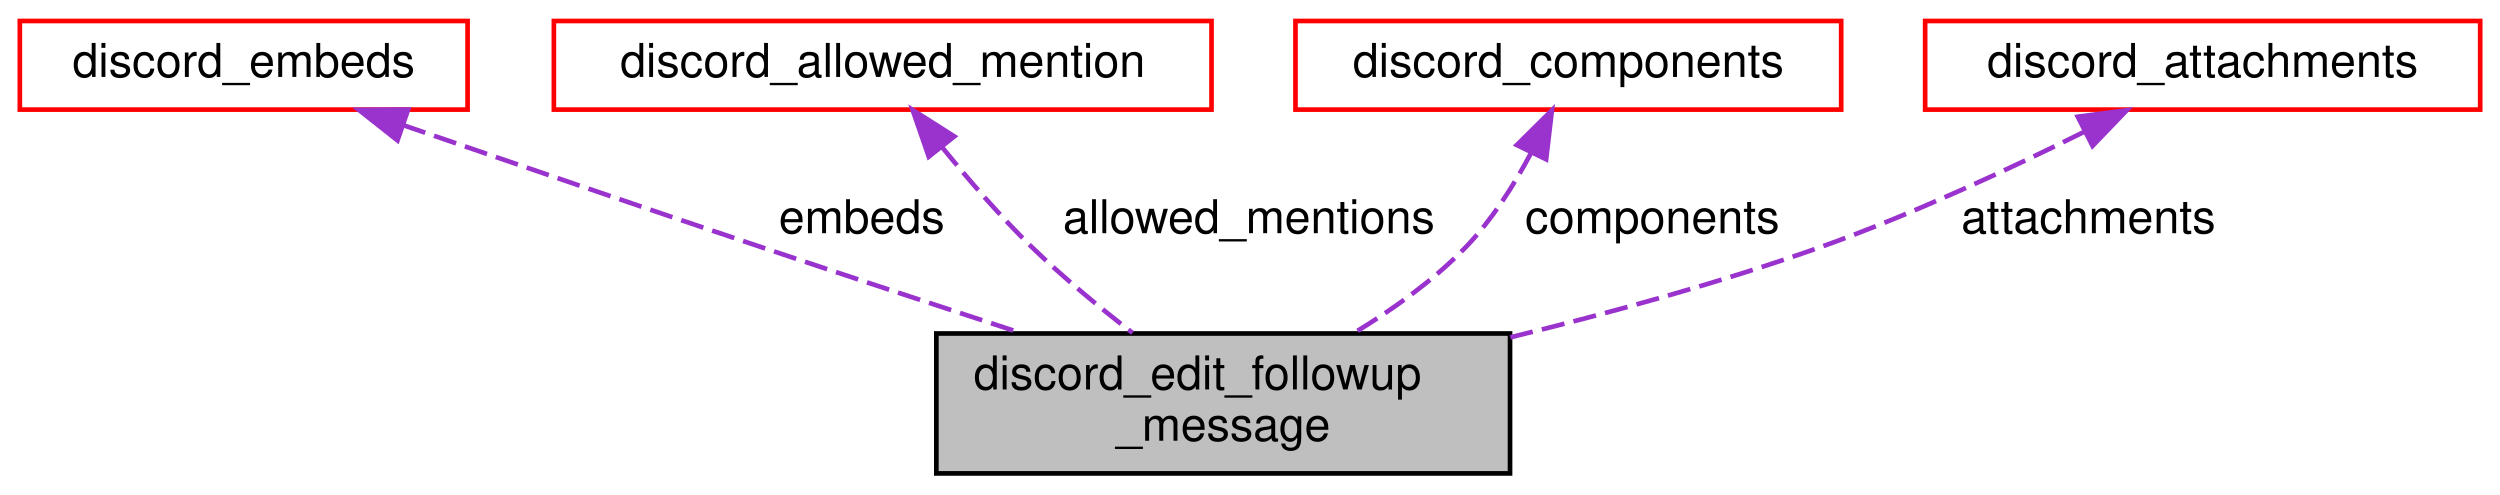
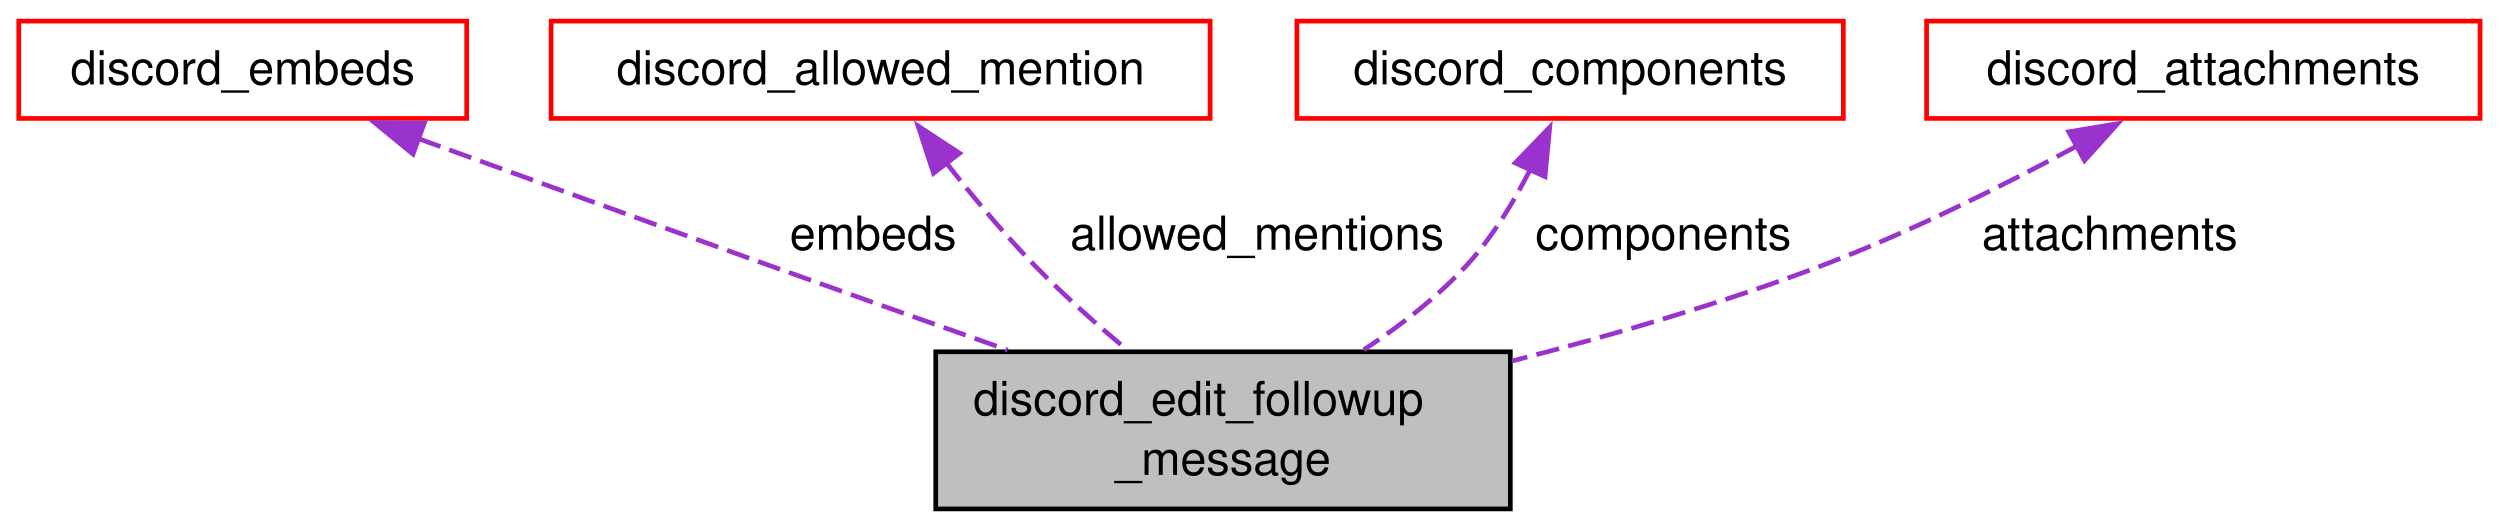
- <svg xmlns="http://www.w3.org/2000/svg" xmlns:xlink="http://www.w3.org/1999/xlink" width="536pt" height="106pt" viewBox="0.00 0.00 535.50 106.00">
-   <g id="graph0" class="graph" transform="scale(1 1) rotate(0) translate(4 102)">
+ <svg xmlns="http://www.w3.org/2000/svg" xmlns:xlink="http://www.w3.org/1999/xlink" width="533pt" height="113pt" viewBox="0.00 0.00 533.00 113.00">
+   <g id="graph0" class="graph" transform="scale(1 1) rotate(0) translate(4 109)">
    <g id="node1" class="node">
      <g id="a_node1">
        <a xlink:title=" ">
-           <polygon fill="#bfbfbf" stroke="black" points="196.5,-0.5 196.5,-30.5 319.5,-30.5 319.5,-0.5 196.5,-0.5" />
-           <text text-anchor="start" x="204.5" y="-18.5" font-family="Helvetica,sans-Serif" font-size="10.00">discord_edit_followup</text>
-           <text text-anchor="middle" x="258" y="-7.5" font-family="Helvetica,sans-Serif" font-size="10.00">_message</text>
+           <polygon fill="#bfbfbf" stroke="black" points="195.5,-0.5 195.5,-34 318,-34 318,-0.5 195.5,-0.5" />
+           <text xml:space="preserve" text-anchor="start" x="203.5" y="-20.5" font-family="Helvetica,sans-Serif" font-size="10.00">discord_edit_followup</text>
+           <text xml:space="preserve" text-anchor="middle" x="256.75" y="-7.75" font-family="Helvetica,sans-Serif" font-size="10.00">_message</text>
        </a>
      </g>
    </g>
    <g id="node2" class="node">
      <g id="a_node2">
        <a xlink:href="structdiscord__embeds.html" target="_top" xlink:title=" ">
-           <polygon fill="none" stroke="red" points="0,-78.5 0,-97.5 96,-97.5 96,-78.5 0,-78.5" />
-           <text text-anchor="middle" x="48" y="-85.5" font-family="Helvetica,sans-Serif" font-size="10.00">discord_embeds</text>
+           <polygon fill="none" stroke="red" points="0,-83.75 0,-104.5 95.5,-104.5 95.5,-83.75 0,-83.75" />
+           <text xml:space="preserve" text-anchor="middle" x="47.75" y="-91" font-family="Helvetica,sans-Serif" font-size="10.00">discord_embeds</text>
        </a>
      </g>
    </g>
    <g id="edge1" class="edge">
-       <path fill="none" stroke="#9a32cd" stroke-dasharray="5,2" d="M82.19,-75.17C104.12,-67.61 133.21,-57.65 159,-49 177.18,-42.9 197.28,-36.28 214.59,-30.62" />
-       <polygon fill="#9a32cd" stroke="#9a32cd" points="80.97,-71.89 72.66,-78.46 83.25,-78.51 80.97,-71.89" />
-       <text text-anchor="middle" x="180.5" y="-52" font-family="Helvetica,sans-Serif" font-size="10.00"> embeds</text>
+       <path fill="none" stroke="#9a32cd" stroke-dasharray="5,2" d="M85.19,-79.45C106.94,-71.54 134.87,-61.4 159.75,-52.5 176.4,-46.54 194.67,-40.07 210.83,-34.37" />
+       <polygon fill="#9a32cd" stroke="#9a32cd" points="84.05,-76.14 75.85,-82.86 86.45,-82.72 84.05,-76.14" />
+       <text xml:space="preserve" text-anchor="middle" x="180.75" y="-55.75" font-family="Helvetica,sans-Serif" font-size="10.00"> embeds</text>
    </g>
    <g id="node3" class="node">
      <g id="a_node3">
        <a xlink:href="structdiscord__allowed__mention.html" target="_top" xlink:title=" ">
-           <polygon fill="none" stroke="red" points="114.5,-78.5 114.5,-97.5 255.5,-97.5 255.5,-78.5 114.5,-78.5" />
-           <text text-anchor="middle" x="185" y="-85.5" font-family="Helvetica,sans-Serif" font-size="10.00">discord_allowed_mention</text>
+           <polygon fill="none" stroke="red" points="113.5,-83.75 113.5,-104.5 254,-104.5 254,-83.75 113.5,-83.75" />
+           <text xml:space="preserve" text-anchor="middle" x="183.75" y="-91" font-family="Helvetica,sans-Serif" font-size="10.00">discord_allowed_mention</text>
        </a>
      </g>
    </g>
    <g id="edge2" class="edge">
-       <path fill="none" stroke="#9a32cd" stroke-dasharray="5,2" d="M197.76,-70.41C203.37,-63.51 210.21,-55.59 217,-49 223.65,-42.55 231.51,-36.08 238.56,-30.63" />
-       <polygon fill="#9a32cd" stroke="#9a32cd" points="194.88,-68.41 191.41,-78.43 200.36,-72.75 194.88,-68.41" />
-       <text text-anchor="middle" x="263.5" y="-52" font-family="Helvetica,sans-Serif" font-size="10.00"> allowed_mentions</text>
+       <path fill="none" stroke="#9a32cd" stroke-dasharray="5,2" d="M197.64,-74.41C203.23,-67.3 209.9,-59.28 216.5,-52.5 222.65,-46.19 229.84,-39.8 236.44,-34.27" />
+       <polygon fill="#9a32cd" stroke="#9a32cd" points="195.03,-72.07 191.74,-82.14 200.59,-76.32 195.03,-72.07" />
+       <text xml:space="preserve" text-anchor="middle" x="262.62" y="-55.75" font-family="Helvetica,sans-Serif" font-size="10.00"> allowed_mentions</text>
    </g>
    <g id="node4" class="node">
      <g id="a_node4">
        <a xlink:href="structdiscord__components.html" target="_top" xlink:title=" ">
-           <polygon fill="none" stroke="red" points="273.5,-78.5 273.5,-97.5 390.5,-97.5 390.5,-78.5 273.5,-78.5" />
-           <text text-anchor="middle" x="332" y="-85.5" font-family="Helvetica,sans-Serif" font-size="10.00">discord_components</text>
+           <polygon fill="none" stroke="red" points="272.5,-83.75 272.5,-104.5 389,-104.5 389,-83.75 272.5,-83.75" />
+           <text xml:space="preserve" text-anchor="middle" x="330.75" y="-91" font-family="Helvetica,sans-Serif" font-size="10.00">discord_components</text>
        </a>
      </g>
    </g>
    <g id="edge3" class="edge">
-       <path fill="none" stroke="#9a32cd" stroke-dasharray="5,2" d="M323.99,-69.16C320.37,-62.35 315.62,-54.82 310,-49 303.12,-41.88 294.37,-35.65 286.03,-30.59" />
-       <polygon fill="#9a32cd" stroke="#9a32cd" points="320.95,-70.91 328.48,-78.36 327.24,-67.84 320.95,-70.91" />
-       <text text-anchor="middle" x="350" y="-52" font-family="Helvetica,sans-Serif" font-size="10.00"> components</text>
+       <path fill="none" stroke="#9a32cd" stroke-dasharray="5,2" d="M322.22,-72.81C318.7,-65.88 314.16,-58.4 308.75,-52.5 302.47,-45.65 294.53,-39.54 286.77,-34.44" />
+       <polygon fill="#9a32cd" stroke="#9a32cd" points="319.04,-74.26 326.4,-81.88 325.4,-71.33 319.04,-74.26" />
+       <text xml:space="preserve" text-anchor="middle" x="349.22" y="-55.75" font-family="Helvetica,sans-Serif" font-size="10.00"> components</text>
    </g>
    <g id="node5" class="node">
      <g id="a_node5">
        <a xlink:href="structdiscord__attachments.html" target="_top" xlink:title=" ">
-           <polygon fill="none" stroke="red" points="408.5,-78.5 408.5,-97.5 527.5,-97.5 527.5,-78.5 408.5,-78.5" />
-           <text text-anchor="middle" x="468" y="-85.5" font-family="Helvetica,sans-Serif" font-size="10.00">discord_attachments</text>
+           <polygon fill="none" stroke="red" points="406.75,-83.75 406.75,-104.5 524.75,-104.5 524.75,-83.75 406.75,-83.75" />
+           <text xml:space="preserve" text-anchor="middle" x="465.75" y="-91" font-family="Helvetica,sans-Serif" font-size="10.00">discord_attachments</text>
        </a>
      </g>
    </g>
    <g id="edge4" class="edge">
-       <path fill="none" stroke="#9a32cd" stroke-dasharray="5,2" d="M442.54,-73.71C426.6,-65.77 405.47,-55.92 386,-49 364.72,-41.44 340.86,-34.89 319.57,-29.68" />
-       <polygon fill="#9a32cd" stroke="#9a32cd" points="441.23,-76.97 451.73,-78.36 444.39,-70.72 441.23,-76.97" />
-       <text text-anchor="middle" x="443.5" y="-52" font-family="Helvetica,sans-Serif" font-size="10.00"> attachments</text>
+       <path fill="none" stroke="#9a32cd" stroke-dasharray="5,2" d="M438.91,-77.93C423.43,-69.61 403.39,-59.58 384.75,-52.5 363.57,-44.45 339.74,-37.53 318.43,-32.05" />
+       <polygon fill="#9a32cd" stroke="#9a32cd" points="437.05,-80.9 447.5,-82.64 440.41,-74.76 437.05,-80.9" />
+       <text xml:space="preserve" text-anchor="middle" x="444.41" y="-55.75" font-family="Helvetica,sans-Serif" font-size="10.00"> attachments</text>
    </g>
  </g>
</svg>
